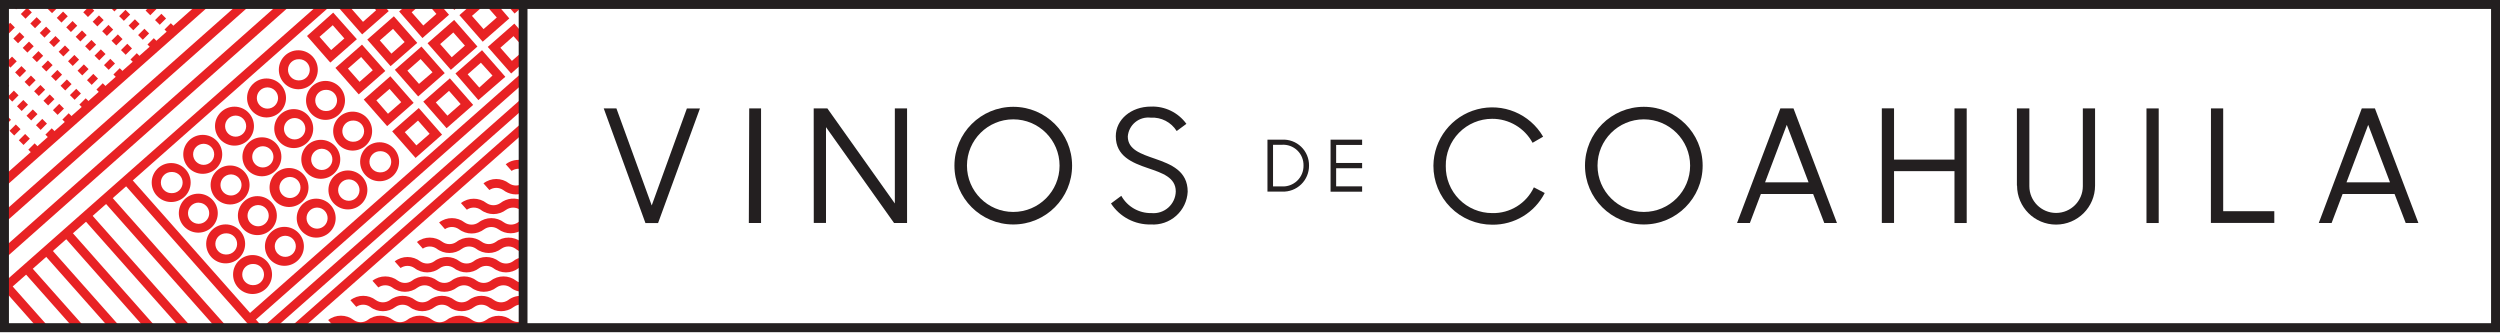
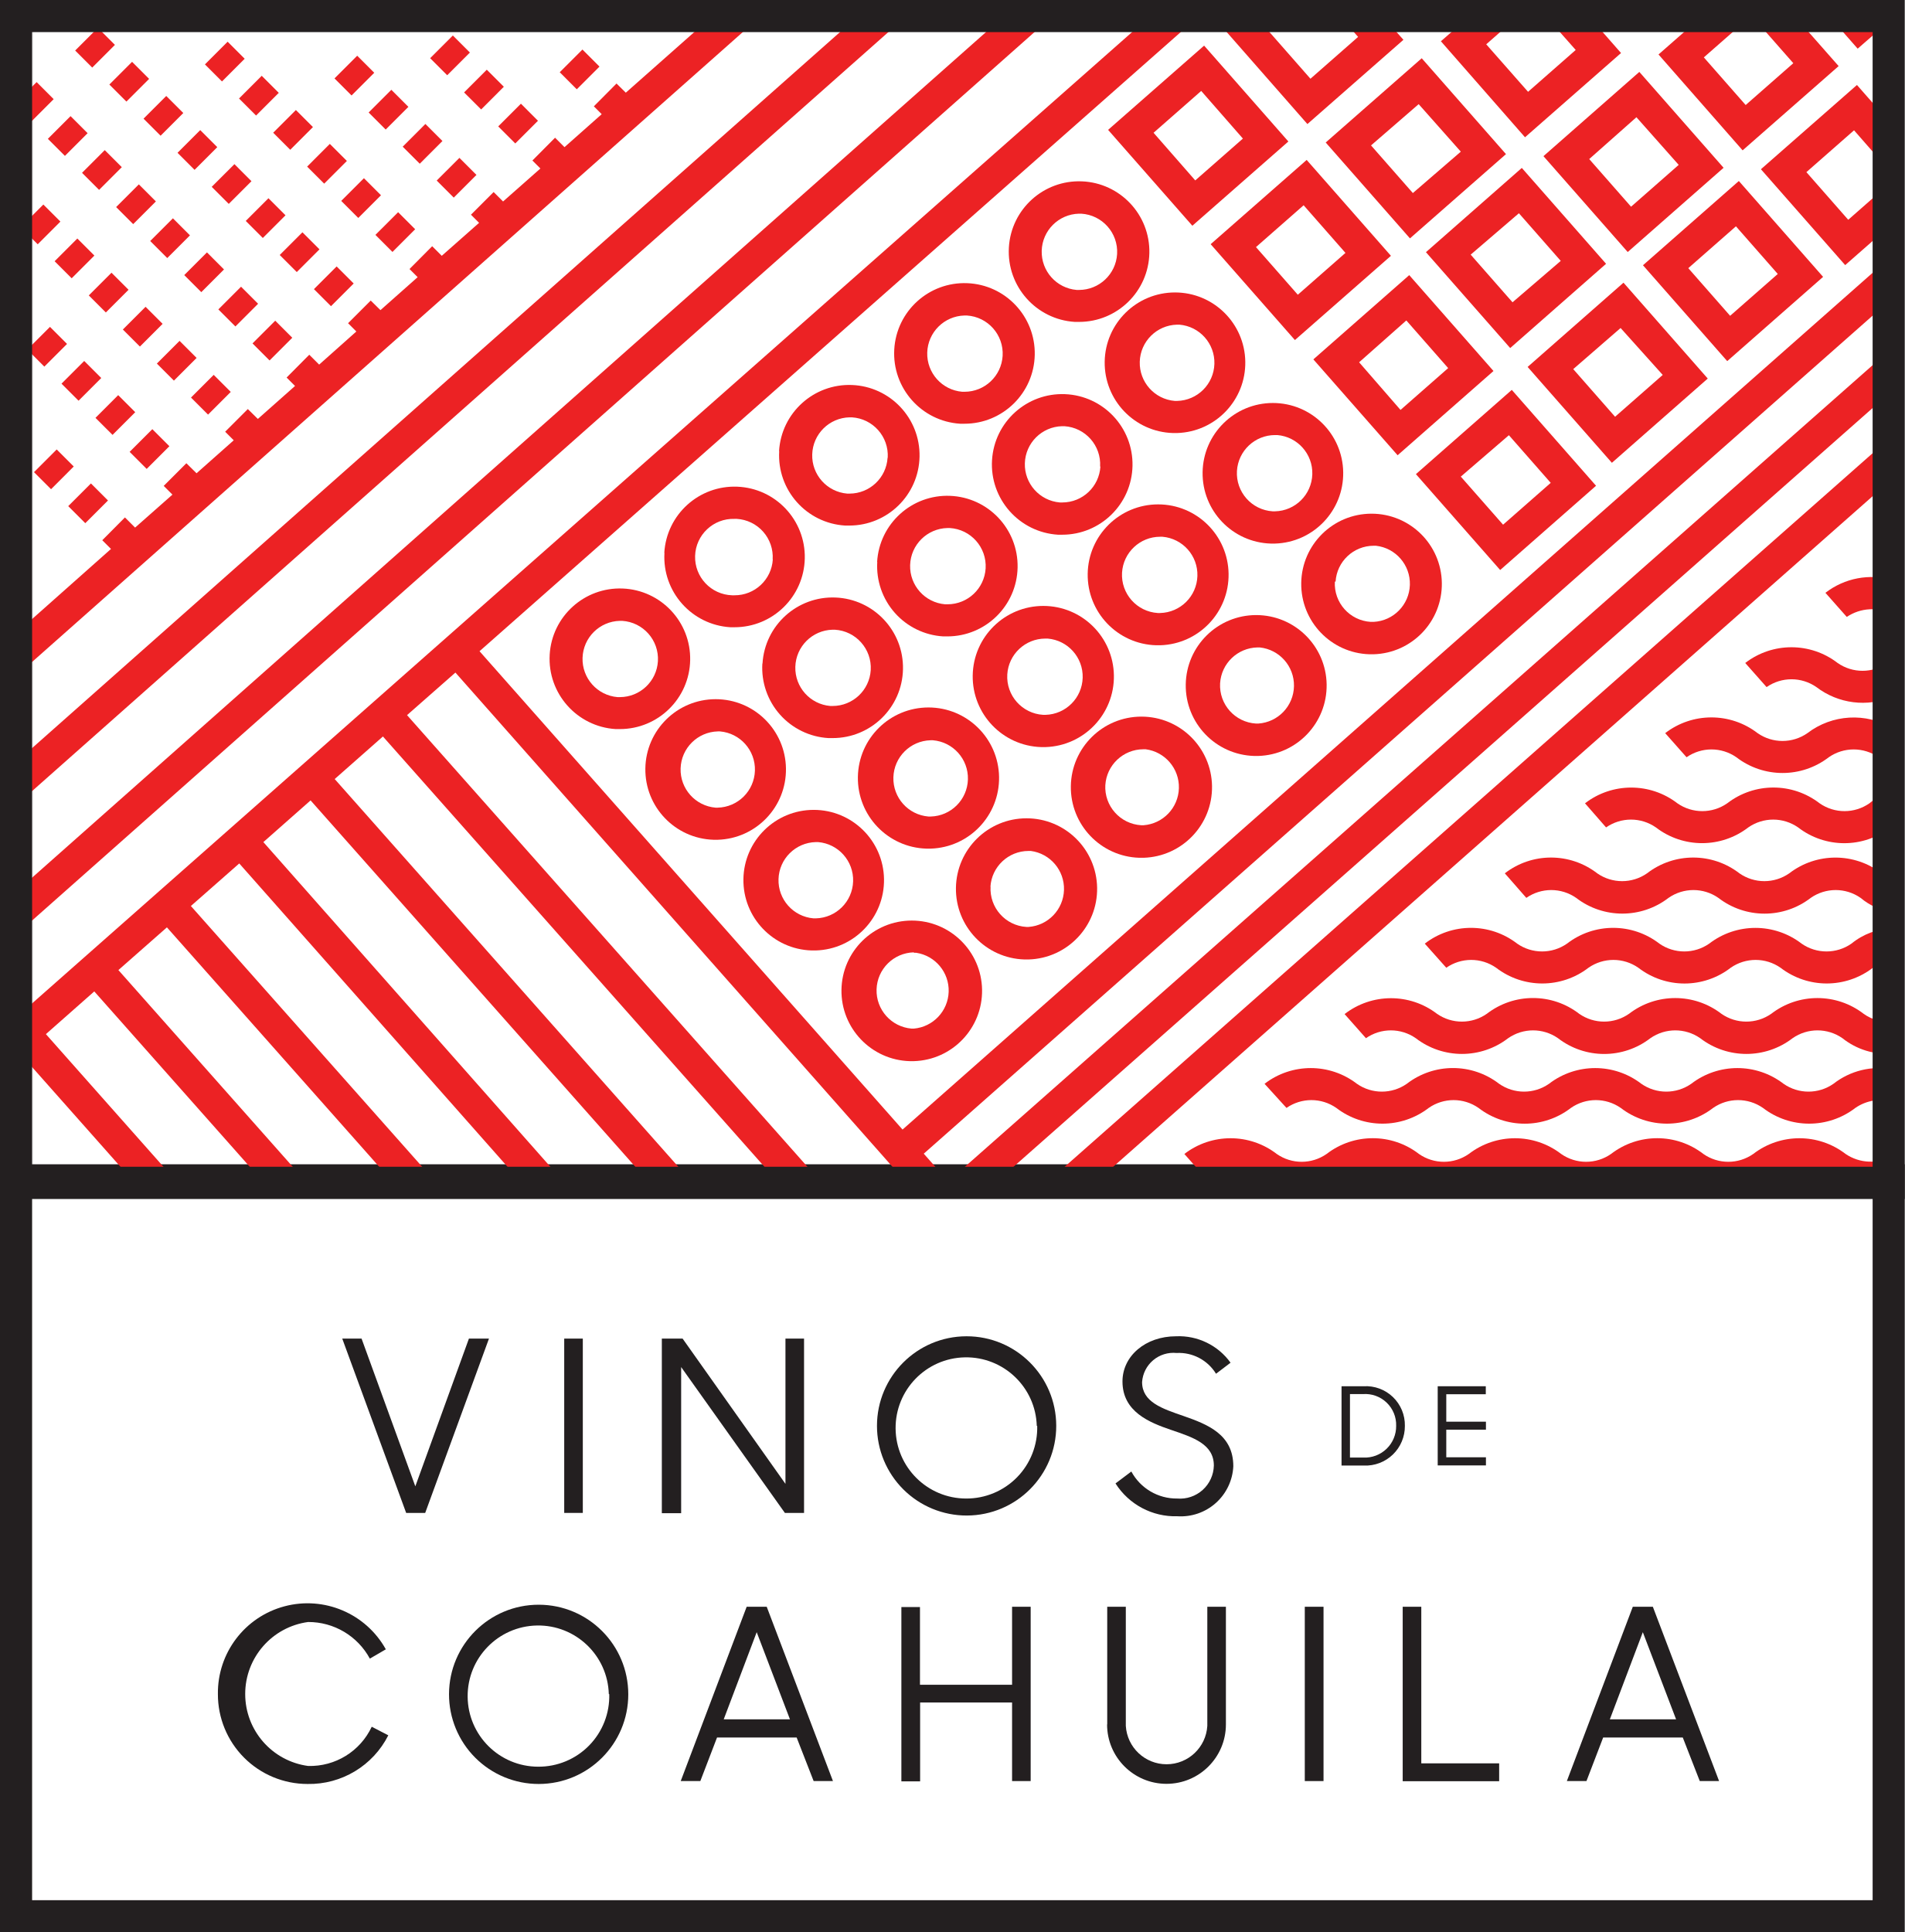
- <svg xmlns="http://www.w3.org/2000/svg" id="Layer_1" data-name="Layer 1" viewBox="0 0 327.21 43.48">
+ <svg xmlns="http://www.w3.org/2000/svg" id="Layer_1" data-name="Layer 1" viewBox="0 0 131.13 133">
  <defs>
-     <style>.cls-1{fill:#fff;}.cls-2{fill:#e82224;}.cls-3{fill:#231f20;}</style>
+     <style>.cls-1{fill:#fff;}.cls-2{fill:#231f20;}.cls-3{fill:#ec2224;}</style>
  </defs>
-   <rect class="cls-1" x="0.46" y="0.47" width="68.02" height="42.3" />
-   <polygon class="cls-2" points="25.99 0.44 0.31 23.2 0.31 24.76 27.74 0.44 25.99 0.44" />
-   <polygon class="cls-2" points="31.27 0.44 0.31 27.88 0.31 29.44 33.02 0.44 31.27 0.44" />
-   <polygon class="cls-2" points="36.56 0.44 0.31 32.58 0.31 33.7 0.53 33.94 38.32 0.44 36.56 0.44" />
-   <polygon class="cls-2" points="41.86 0.44 0.31 37.14 0.31 38.69 43.62 0.44 41.86 0.44" />
-   <polygon class="cls-2" points="68.48 9.37 32.38 41.26 33.15 42.13 68.48 10.93 68.48 9.37" />
-   <polygon class="cls-2" points="35.8 43.13 68.48 14.28 68.48 12.72 34.04 43.13 35.8 43.13" />
-   <polygon class="cls-2" points="39.42 43.13 68.48 17.47 68.48 15.92 37.66 43.13 39.42 43.13" />
-   <polygon class="cls-2" points="6.66 43.13 1.29 37.08 0.42 37.85 5.1 43.13 6.66 43.13" />
-   <polygon class="cls-2" points="11.35 43.13 3.92 34.76 3.05 35.53 9.79 43.13 11.35 43.13" />
-   <polygon class="cls-2" points="16.04 43.13 6.53 32.41 5.66 33.18 14.48 43.13 16.04 43.13" />
-   <polygon class="cls-2" points="20.69 43.13 9.18 30.12 8.3 30.89 19.13 43.13 20.69 43.13" />
-   <polygon class="cls-2" points="25.32 43.13 11.69 27.76 10.82 28.53 23.77 43.13 25.32 43.13" />
-   <polygon class="cls-2" points="30.01 43.13 14.39 25.52 13.52 26.29 28.45 43.13 30.01 43.13" />
-   <polygon class="cls-2" points="34.65 43.13 17.01 23.2 16.14 23.97 33.09 43.13 34.65 43.13" />
-   <polygon class="cls-2" points="0.82 15.06 0.31 15.57 0.31 16.19 0.62 16.5 1.44 15.68 0.82 15.06" />
-   <rect class="cls-2" x="4.24" y="19.16" width="1.17" height="0.87" transform="translate(-12.84 9.04) rotate(-45)" />
-   <rect class="cls-2" x="3" y="17.92" width="1.17" height="0.87" transform="translate(-12.33 7.81) rotate(-45)" />
-   <rect class="cls-2" x="1.77" y="16.69" width="1.17" height="0.87" transform="translate(-11.81 6.57) rotate(-45)" />
-   <rect class="cls-2" x="2.76" y="13.48" width="1.17" height="0.87" transform="translate(-9.26 6.33) rotate(-44.99)" />
-   <rect class="cls-2" x="1.52" y="12.25" width="1.17" height="0.87" transform="translate(-8.75 5.1) rotate(-45)" />
-   <polygon class="cls-2" points="0.58 10.62 0.31 10.89 0.31 12 0.37 12.06 1.2 11.24 0.58 10.62" />
-   <rect class="cls-2" x="5.23" y="15.96" width="1.17" height="0.87" transform="translate(-10.28 8.8) rotate(-45)" />
-   <rect class="cls-2" x="4" y="14.72" width="1.17" height="0.87" transform="translate(-9.77 7.57) rotate(-45)" />
-   <rect class="cls-2" x="6.47" y="17.19" width="1.17" height="0.87" transform="translate(-10.79 10.04) rotate(-45)" />
-   <rect class="cls-2" x="3.75" y="10.28" width="1.17" height="0.87" transform="translate(-6.7 6.1) rotate(-45)" />
-   <rect class="cls-2" x="1.28" y="7.81" width="1.17" height="0.87" transform="translate(-5.68 3.62) rotate(-45)" />
-   <rect class="cls-2" x="2.51" y="9.04" width="1.17" height="0.87" transform="translate(-6.19 4.86) rotate(-45)" />
-   <polygon class="cls-2" points="0.31 7.44 0.95 6.8 0.33 6.18 0.31 6.21 0.31 7.44" />
-   <rect class="cls-2" x="4.99" y="11.52" width="1.17" height="0.87" transform="translate(-7.21 7.33) rotate(-44.99)" />
-   <rect class="cls-2" x="7.46" y="13.99" width="1.17" height="0.87" transform="translate(-8.24 9.8) rotate(-44.99)" />
-   <rect class="cls-2" x="6.22" y="12.75" width="1.17" height="0.87" transform="translate(-7.73 8.57) rotate(-45)" />
-   <rect class="cls-2" x="8.7" y="15.22" width="1.17" height="0.87" transform="translate(-8.75 11.04) rotate(-45)" />
-   <rect class="cls-2" x="3.51" y="5.84" width="1.17" height="0.87" transform="translate(-3.64 4.62) rotate(-45)" />
-   <rect class="cls-2" x="1.03" y="3.37" width="1.17" height="0.87" transform="translate(-2.61 2.15) rotate(-45)" />
-   <rect class="cls-2" x="2.27" y="4.61" width="1.17" height="0.87" transform="translate(-3.12 3.39) rotate(-45)" />
-   <rect class="cls-2" x="7.21" y="9.55" width="1.17" height="0.87" transform="translate(-5.17 8.33) rotate(-45)" />
-   <rect class="cls-2" x="4.74" y="7.08" width="1.17" height="0.87" transform="translate(-4.15 5.86) rotate(-45)" />
-   <rect class="cls-2" x="9.69" y="12.02" width="1.17" height="0.87" transform="translate(-6.2 10.8) rotate(-45)" />
-   <rect class="cls-2" x="10.92" y="13.26" width="1.17" height="0.87" transform="translate(-6.71 12.04) rotate(-45.01)" />
-   <rect class="cls-2" x="5.98" y="8.31" width="1.17" height="0.87" transform="translate(-4.66 7.09) rotate(-44.99)" />
-   <rect class="cls-2" x="8.45" y="10.79" width="1.17" height="0.87" transform="translate(-5.68 9.57) rotate(-45)" />
-   <rect class="cls-2" x="5.73" y="3.88" width="1.17" height="0.87" transform="translate(-1.59 5.62) rotate(-45)" />
-   <rect class="cls-2" x="4.5" y="2.64" width="1.17" height="0.87" transform="translate(-1.08 4.39) rotate(-45)" />
-   <polygon class="cls-2" points="1.65 0.44 1.49 0.6 2.11 1.22 2.89 0.44 1.65 0.44" />
-   <rect class="cls-2" x="3.26" y="1.4" width="1.17" height="0.87" transform="translate(-0.57 3.15) rotate(-44.99)" />
-   <rect class="cls-2" x="6.97" y="5.11" width="1.17" height="0.87" transform="translate(-2.11 6.86) rotate(-45)" />
-   <rect class="cls-2" x="8.21" y="6.35" width="1.17" height="0.87" transform="translate(-2.62 8.09) rotate(-45)" />
-   <rect class="cls-2" x="9.44" y="7.58" width="1.17" height="0.87" transform="translate(-3.13 9.33) rotate(-44.99)" />
-   <rect class="cls-2" x="11.91" y="10.06" width="1.17" height="0.87" transform="translate(-4.15 11.8) rotate(-44.99)" />
-   <rect class="cls-2" x="13.15" y="11.29" width="1.17" height="0.87" transform="translate(-4.66 13.04) rotate(-45.01)" />
-   <rect class="cls-2" x="10.68" y="8.82" width="1.17" height="0.87" transform="translate(-3.64 10.57) rotate(-45)" />
-   <rect class="cls-2" x="9.2" y="3.14" width="1.17" height="0.87" transform="translate(-0.06 7.86) rotate(-44.99)" />
-   <rect class="cls-2" x="7.96" y="1.91" width="1.17" height="0.87" transform="translate(0.45 6.62) rotate(-45)" />
-   <polygon class="cls-2" points="6.86 0.44 6.19 1.11 6.81 1.72 7.64 0.9 7.18 0.44 6.86 0.44" />
-   <rect class="cls-2" x="10.43" y="4.38" width="1.17" height="0.87" transform="translate(-0.57 9.09) rotate(-45)" />
-   <rect class="cls-2" x="14.14" y="8.09" width="1.17" height="0.87" transform="translate(-2.11 12.8) rotate(-44.99)" />
-   <rect class="cls-2" x="15.38" y="9.32" width="1.17" height="0.87" transform="translate(-2.62 14.04) rotate(-45.01)" />
-   <rect class="cls-2" x="11.67" y="5.62" width="1.17" height="0.87" transform="translate(-1.09 10.33) rotate(-44.99)" />
-   <rect class="cls-2" x="12.91" y="6.85" width="1.17" height="0.87" transform="translate(-1.6 11.57) rotate(-45)" />
-   <rect class="cls-2" x="12.66" y="2.41" width="1.17" height="0.87" transform="translate(1.47 10.09) rotate(-45)" />
-   <rect class="cls-2" x="11.43" y="1.18" width="1.17" height="0.87" transform="translate(1.98 8.86) rotate(-45)" />
-   <polygon class="cls-2" points="9.72 0.44 10.28 0.99 10.82 0.44 9.72 0.44" />
-   <rect class="cls-2" x="16.37" y="6.12" width="1.17" height="0.87" transform="translate(-0.07 13.8) rotate(-44.99)" />
-   <rect class="cls-2" x="17.61" y="7.36" width="1.17" height="0.87" transform="translate(-0.58 15.04) rotate(-45.01)" />
-   <rect class="cls-2" x="13.9" y="3.65" width="1.17" height="0.87" transform="translate(0.96 11.33) rotate(-44.99)" />
-   <rect class="cls-2" x="15.13" y="4.89" width="1.17" height="0.87" transform="translate(0.44 12.57) rotate(-45)" />
-   <rect class="cls-2" x="17.36" y="2.92" width="1.17" height="0.87" transform="translate(2.49 13.56) rotate(-45)" />
-   <polygon class="cls-2" points="14.79 0.44 14.36 0.88 14.97 1.5 15.8 0.68 15.57 0.44 14.79 0.44" />
-   <rect class="cls-2" x="16.13" y="1.68" width="1.17" height="0.87" transform="translate(3 12.33) rotate(-45)" />
-   <rect class="cls-2" x="19.83" y="5.39" width="1.17" height="0.87" transform="translate(1.47 16.04) rotate(-45.01)" />
-   <rect class="cls-2" x="18.6" y="4.16" width="1.17" height="0.87" transform="translate(1.98 14.8) rotate(-45)" />
-   <rect class="cls-2" x="19.59" y="0.95" width="1.17" height="0.87" transform="translate(4.53 14.56) rotate(-45)" />
-   <rect class="cls-2" x="20.82" y="2.19" width="1.17" height="0.87" transform="translate(4.02 15.8) rotate(-44.99)" />
-   <rect class="cls-2" x="22.06" y="3.43" width="1.17" height="0.87" transform="translate(3.51 17.04) rotate(-45.01)" />
-   <path class="cls-2" d="M22.87,26.55h-.15a2.55,2.55,0,1,1,.15,0Zm0-3.93a1.38,1.38,0,0,0-.08,2.77h.08a1.38,1.38,0,0,0,.08-2.77Z" transform="translate(-0.39 -0.11)" />
-   <path class="cls-2" d="M27,22.86h-.15a2.55,2.55,0,1,1,.15,0Zm0-3.93a1.38,1.38,0,1,0,.09,0Z" transform="translate(-0.39 -0.11)" />
-   <path class="cls-2" d="M31.19,19.17H31a2.55,2.55,0,1,1,.16,0Zm0-3.93a1.38,1.38,0,1,0,.08,0Z" transform="translate(-0.39 -0.11)" />
-   <path class="cls-2" d="M35.35,15.48H35.2a2.55,2.55,0,1,1,.15,0Zm0-3.93a1.39,1.39,0,1,0,.09,0Z" transform="translate(-0.39 -0.11)" />
-   <path class="cls-2" d="M39.51,11.79h-.15a2.55,2.55,0,1,1,.15,0Zm0-3.93a1.38,1.38,0,0,0-.08,2.77h.08a1.38,1.38,0,0,0,.08-2.77Z" transform="translate(-0.39 -0.11)" />
-   <path class="cls-2" d="M26.42,30.56h-.15a2.55,2.55,0,1,1,.15,0Zm0-3.93a1.38,1.38,0,0,0-.08,2.77h.08a1.38,1.38,0,0,0,1-2.3,1.37,1.37,0,0,0-1-.46Z" transform="translate(-0.39 -0.11)" />
-   <path class="cls-2" d="M30.58,26.87h-.15a2.55,2.55,0,1,1,.15,0Zm0-3.93a1.38,1.38,0,1,0,.09,0Z" transform="translate(-0.39 -0.11)" />
-   <path class="cls-2" d="M34.75,23.18h-.16a2.55,2.55,0,1,1,.16,0Zm0-3.93a1.39,1.39,0,1,0,.08,0Z" transform="translate(-0.39 -0.11)" />
-   <path class="cls-2" d="M38.91,19.49h-.15a2.55,2.55,0,1,1,.15,0Zm0-3.93a1.4,1.4,0,1,0,.09,0Z" transform="translate(-0.39 -0.11)" />
-   <path class="cls-2" d="M43.07,15.8h-.15a2.55,2.55,0,1,1,.15,0Zm0-3.93A1.38,1.38,0,0,0,43,14.64h.08a1.38,1.38,0,0,0,.08-2.77Z" transform="translate(-0.39 -0.11)" />
-   <path class="cls-2" d="M30,34.58h-.15a2.55,2.55,0,1,1,.15,0Zm0-3.93a1.38,1.38,0,0,0-.08,2.77H30a1.38,1.38,0,0,0,.08-2.77Z" transform="translate(-0.39 -0.11)" />
-   <path class="cls-2" d="M34.13,30.88H34a2.55,2.55,0,1,1,.15,0Zm0-3.93a1.39,1.39,0,1,0,.09,0Z" transform="translate(-0.39 -0.11)" />
-   <path class="cls-2" d="M38.3,27.2h-.16a2.55,2.55,0,1,1,.16,0Zm0-3.93a1.38,1.38,0,1,0,.08,0Z" transform="translate(-0.39 -0.11)" />
-   <path class="cls-2" d="M42.46,23.51H42.3a2.55,2.55,0,1,1,.15,0Zm0-3.93a1.39,1.39,0,1,0,.09,0Z" transform="translate(-0.39 -0.11)" />
-   <path class="cls-2" d="M46.62,19.82h-.15a2.55,2.55,0,1,1,.15,0Zm0-3.93a1.38,1.38,0,0,0-.08,2.77h.08a1.38,1.38,0,0,0,.08-2.77Z" transform="translate(-0.39 -0.11)" />
-   <path class="cls-2" d="M33.52,38.59h-.15a2.55,2.55,0,1,1,.15,0Zm0-3.93a1.38,1.38,0,0,0-.08,2.77h.08a1.38,1.38,0,0,0,.08-2.77Z" transform="translate(-0.39 -0.11)" />
-   <path class="cls-2" d="M37.69,34.9h-.15a2.55,2.55,0,1,1,.15,0Zm0-3.93a1.38,1.38,0,1,0,.08,0Z" transform="translate(-0.39 -0.11)" />
-   <path class="cls-2" d="M41.85,31.21H41.7a2.55,2.55,0,1,1,.15,0Zm0-3.93a1.38,1.38,0,1,0,.08,0Z" transform="translate(-0.39 -0.11)" />
-   <path class="cls-2" d="M46,27.52h-.15a2.55,2.55,0,1,1,.15,0Zm0-3.93a1.4,1.4,0,1,0,.09,0Z" transform="translate(-0.39 -0.11)" />
-   <path class="cls-2" d="M50.17,23.83H50a2.55,2.55,0,1,1,.15,0Zm0-3.93a1.38,1.38,0,0,0-.08,2.77h.08a1.38,1.38,0,0,0,.08-2.77Z" transform="translate(-0.39 -0.11)" />
-   <path class="cls-2" d="M45.92,42.82a2.18,2.18,0,0,0,.74.42h1.86a2.18,2.18,0,0,0,.74-.42,1.6,1.6,0,0,1,1.8,0,2.19,2.19,0,0,0,.74.42h1.86a2.18,2.18,0,0,0,.74-.42,1.6,1.6,0,0,1,1.81,0,2.18,2.18,0,0,0,.74.42h1.86a2.18,2.18,0,0,0,.74-.42,1.6,1.6,0,0,1,1.81,0,2.18,2.18,0,0,0,.74.42H64a2.18,2.18,0,0,0,.74-.42,1.6,1.6,0,0,1,1.81,0,2.16,2.16,0,0,0,.75.42h1.59V42.09A1.63,1.63,0,0,1,67.31,42,2.74,2.74,0,0,0,64,42a1.6,1.6,0,0,1-1.81,0,2.74,2.74,0,0,0-3.35,0A1.6,1.6,0,0,1,57,42a2.74,2.74,0,0,0-3.35,0,1.59,1.59,0,0,1-1.8,0,2.74,2.74,0,0,0-3.35,0,1.6,1.6,0,0,1-1.81,0,2.74,2.74,0,0,0-3.35,0l.77.87A1.6,1.6,0,0,1,45.92,42.82Z" transform="translate(-0.39 -0.11)" />
-   <path class="cls-2" d="M68.88,38.86a2.65,2.65,0,0,0-2,.54,1.6,1.6,0,0,1-1.81,0,2.74,2.74,0,0,0-3.35,0,1.6,1.6,0,0,1-1.81,0,2.74,2.74,0,0,0-3.35,0,1.59,1.59,0,0,1-1.8,0,2.74,2.74,0,0,0-3.35,0,1.6,1.6,0,0,1-1.81,0,2.74,2.74,0,0,0-3.35,0l.77.87a1.6,1.6,0,0,1,1.81,0,2.74,2.74,0,0,0,3.35,0,1.6,1.6,0,0,1,1.8,0,2.74,2.74,0,0,0,3.35,0,1.6,1.6,0,0,1,1.81,0,2.74,2.74,0,0,0,3.35,0,1.6,1.6,0,0,1,1.81,0,2.74,2.74,0,0,0,3.35,0A1.56,1.56,0,0,1,68.88,40Z" transform="translate(-0.39 -0.11)" />
-   <path class="cls-2" d="M68.88,37.14a1.41,1.41,0,0,1-.92-.28,2.74,2.74,0,0,0-3.35,0,1.6,1.6,0,0,1-1.81,0,2.74,2.74,0,0,0-3.35,0,1.59,1.59,0,0,1-1.8,0,2.74,2.74,0,0,0-3.35,0,1.6,1.6,0,0,1-1.81,0,2.74,2.74,0,0,0-3.35,0l.77.87a1.6,1.6,0,0,1,1.81,0,2.74,2.74,0,0,0,3.35,0,1.6,1.6,0,0,1,1.8,0,2.74,2.74,0,0,0,3.35,0,1.6,1.6,0,0,1,1.81,0,2.74,2.74,0,0,0,3.35,0,1.6,1.6,0,0,1,1.81,0,2.55,2.55,0,0,0,1.69.57Z" transform="translate(-0.39 -0.11)" />
-   <path class="cls-2" d="M68.88,33.77a2.44,2.44,0,0,0-1.36.55,1.6,1.6,0,0,1-1.81,0,2.74,2.74,0,0,0-3.35,0,1.59,1.59,0,0,1-1.8,0,2.74,2.74,0,0,0-3.35,0,1.6,1.6,0,0,1-1.81,0,2.74,2.74,0,0,0-3.35,0l.77.87a1.6,1.6,0,0,1,1.81,0,2.74,2.74,0,0,0,3.35,0,1.6,1.6,0,0,1,1.8,0,2.74,2.74,0,0,0,3.35,0,1.6,1.6,0,0,1,1.81,0,2.74,2.74,0,0,0,3.35,0,1.2,1.2,0,0,1,.59-.25Z" transform="translate(-0.39 -0.11)" />
-   <path class="cls-2" d="M68.88,31.93a1,1,0,0,1-.26-.15,2.74,2.74,0,0,0-3.35,0,1.6,1.6,0,0,1-1.8,0,2.74,2.74,0,0,0-3.35,0,1.6,1.6,0,0,1-1.81,0,2.74,2.74,0,0,0-3.35,0l.77.87a1.6,1.6,0,0,1,1.8,0,2.74,2.74,0,0,0,3.35,0,1.59,1.59,0,0,1,1.8,0,2.74,2.74,0,0,0,3.35,0,1.6,1.6,0,0,1,1.81,0,2.31,2.31,0,0,0,1,.49Z" transform="translate(-0.39 -0.11)" />
-   <path class="cls-2" d="M68.88,28.83a2.17,2.17,0,0,0-.71.4,1.6,1.6,0,0,1-1.8,0,2.74,2.74,0,0,0-3.35,0,1.6,1.6,0,0,1-1.81,0,2.74,2.74,0,0,0-3.35,0l.77.87a1.6,1.6,0,0,1,1.81,0,2.74,2.74,0,0,0,3.35,0,1.59,1.59,0,0,1,1.8,0,2.75,2.75,0,0,0,3.28,0Z" transform="translate(-0.39 -0.11)" />
-   <path class="cls-2" d="M68.88,26.42a2.78,2.78,0,0,0-3,.27,1.6,1.6,0,0,1-1.81,0,2.74,2.74,0,0,0-3.35,0l.77.87a1.6,1.6,0,0,1,1.81,0,2.74,2.74,0,0,0,3.35,0,1.6,1.6,0,0,1,1.8,0,2,2,0,0,0,.38.26Z" transform="translate(-0.39 -0.11)" />
-   <path class="cls-2" d="M68.88,24.11l-.05,0a1.6,1.6,0,0,1-1.81,0,2.74,2.74,0,0,0-3.35,0l.77.87a1.6,1.6,0,0,1,1.81,0,2.76,2.76,0,0,0,2.63.41Z" transform="translate(-0.39 -0.11)" />
-   <path class="cls-2" d="M68.88,21.11a2.71,2.71,0,0,0-2.3.5l.77.87a1.63,1.63,0,0,1,1.53-.16Z" transform="translate(-0.39 -0.11)" />
-   <path class="cls-2" d="M54.78,20.78,51.72,17.3l3.48-3.05,3.05,3.48Zm-1.41-3.37,1.52,1.73,1.73-1.52-1.52-1.73Z" transform="translate(-0.39 -0.11)" />
-   <path class="cls-2" d="M58.84,16.89l-3.05-3.48,3.48-3.05,3.05,3.48Zm-1.41-3.37,1.52,1.73,1.73-1.52L59.16,12Z" transform="translate(-0.39 -0.11)" />
-   <path class="cls-2" d="M63,13.21,60,9.73l3.48-3.05,3.05,3.48ZM61.6,9.84l1.52,1.73L64.85,10,63.33,8.32Z" transform="translate(-0.39 -0.11)" />
-   <polygon class="cls-2" points="68.48 6.67 67 7.97 65.49 6.25 67.21 4.73 68.48 6.17 68.48 4.41 67.32 3.09 63.84 6.14 66.9 9.62 68.48 8.22 68.48 6.67" />
-   <path class="cls-2" d="M51.06,16.62,48,13.14l3.48-3.05,3.05,3.48Zm-1.41-3.37L51.17,15l1.73-1.52-1.52-1.73Z" transform="translate(-0.39 -0.11)" />
-   <path class="cls-2" d="M55.12,12.73,52.07,9.25,55.55,6.2,58.6,9.68ZM53.71,9.36l1.52,1.73L57,9.57,55.44,7.84Z" transform="translate(-0.39 -0.11)" />
-   <path class="cls-2" d="M59.4,9.25,56.35,5.77l3.48-3.05,3.05,3.48ZM58,5.88,59.51,7.6l1.73-1.52L59.72,4.36Z" transform="translate(-0.39 -0.11)" />
-   <path class="cls-2" d="M62.27.55,60.52,2.09l3.05,3.48,3.48-3.05-1.72-2Zm1.41,3.37L62.16,2.19,63.89.68,65.41,2.4Z" transform="translate(-0.39 -0.11)" />
-   <polygon class="cls-2" points="66.18 0.44 67.35 1.77 68.48 0.78 68.48 0.44 66.18 0.44" />
-   <path class="cls-2" d="M47.34,12.46,44.29,9l3.48-3.05L50.82,9.4ZM45.93,9.09l1.52,1.73L49.18,9.3,47.66,7.57Z" transform="translate(-0.39 -0.11)" />
-   <path class="cls-2" d="M51.51,8.77,48.46,5.29l3.48-3.05L55,5.72ZM50.1,5.4l1.52,1.73,1.73-1.52L51.83,3.89Z" transform="translate(-0.39 -0.11)" />
-   <polygon class="cls-2" points="55.91 0.44 57.12 1.82 55.4 3.34 53.88 1.61 55.21 0.44 53.44 0.44 52.24 1.5 55.29 4.98 58.77 1.93 57.47 0.44 55.91 0.44" />
-   <polygon class="cls-2" points="58.71 0.44 59.46 1.3 60.43 0.44 58.71 0.44" />
-   <path class="cls-2" d="M43.62,8.3,40.57,4.82,44,1.76,47.1,5.24ZM42.21,4.93l1.52,1.73,1.73-1.52L43.94,3.41Z" transform="translate(-0.39 -0.11)" />
-   <polygon class="cls-2" points="48.44 0.44 49.23 1.34 47.51 2.86 45.99 1.13 46.78 0.44 45.01 0.44 44.35 1.03 47.4 4.5 50.88 1.45 49.99 0.44 48.44 0.44" />
-   <rect class="cls-1" x="68.47" y="0.59" width="258.15" height="42.3" />
-   <path class="cls-3" d="M.39.11V43.58H327.61V.11Zm1.17,42.3V1.28H68.28V42.41Zm324.87,0h-257V1.28h257Z" transform="translate(-0.39 -0.11)" />
-   <path class="cls-3" d="M79.41,14.3h1.66L85.69,27l4.6-12.69H92l-5.48,15H84.87Z" transform="translate(-0.39 -0.11)" />
-   <path class="cls-3" d="M98.45,14.3H100v15h-1.6Z" transform="translate(-0.39 -0.11)" />
-   <path class="cls-3" d="M106.89,14.3h1.79l8.83,12.44V14.3h1.6v15h-1.7l-8.91-12.55V29.29h-1.6Z" transform="translate(-0.39 -0.11)" />
-   <path class="cls-3" d="M125.31,21.79a7.7,7.7,0,1,1,7.7,7.7A7.7,7.7,0,0,1,125.31,21.79Zm13.76,0a6.06,6.06,0,1,0-12.12,0,6.06,6.06,0,1,0,12.12,0Z" transform="translate(-0.39 -0.11)" />
-   <path class="cls-3" d="M145.8,26.74l1.35-1A4.42,4.42,0,0,0,151.1,28a2.91,2.91,0,0,0,3.18-2.83c0-1.85-1.79-2.42-3.66-3.06-2.05-.7-4.19-1.56-4.19-4.17,0-2.18,2-3.88,4.6-3.88a5.47,5.47,0,0,1,4.64,2.26l-1.27.94A3.74,3.74,0,0,0,151,15.51a2.69,2.69,0,0,0-3,2.46c0,1.72,1.72,2.28,3.57,2.92,2.07.72,4.27,1.58,4.27,4.31a4.52,4.52,0,0,1-4.81,4.29A6.07,6.07,0,0,1,145.8,26.74Z" transform="translate(-0.39 -0.11)" />
-   <path class="cls-3" d="M166.28,18.39h1.9a3.35,3.35,0,0,1,3.54,3.4,3.38,3.38,0,0,1-3.51,3.4h-1.93Zm.73.67v5.45h1.15A2.69,2.69,0,0,0,171,21.79a2.66,2.66,0,0,0-2.85-2.73Z" transform="translate(-0.39 -0.11)" />
-   <path class="cls-3" d="M174.54,18.39h4.13v.69h-3.4v2.36h3.4v.69h-3.4V24.5h3.4v.7h-4.13Z" transform="translate(-0.39 -0.11)" />
-   <path class="cls-3" d="M188,21.79A7.7,7.7,0,0,1,202.36,18l-1.38.8a6,6,0,0,0-5.3-3.14,6.07,6.07,0,0,0-6.06,6.18A6.07,6.07,0,0,0,195.69,28a5.86,5.86,0,0,0,5.46-3.37l1.42.74a7.61,7.61,0,0,1-6.88,4.15A7.7,7.7,0,0,1,188,21.79Z" transform="translate(-0.39 -0.11)" />
-   <path class="cls-3" d="M207.84,21.79a7.7,7.7,0,1,1,7.7,7.7A7.7,7.7,0,0,1,207.84,21.79Zm13.76,0a6.06,6.06,0,1,0-12.12,0,6.06,6.06,0,1,0,12.12,0Z" transform="translate(-0.39 -0.11)" />
-   <path class="cls-3" d="M233.41,14.3h1.72l5.69,15h-1.66l-1.46-3.8h-6.84l-1.44,3.8h-1.68Zm-2,9.67h5.69l-2.85-7.52Z" transform="translate(-0.39 -0.11)" />
-   <path class="cls-3" d="M256.2,22.51h-7.91v6.78h-1.6v-15h1.6V21h7.91V14.3h1.6v15h-1.6Z" transform="translate(-0.39 -0.11)" />
-   <path class="cls-3" d="M264.37,24.4V14.3H266V24.48a3.5,3.5,0,0,0,7,0V14.3h1.6V24.4a5.1,5.1,0,0,1-10.21,0Z" transform="translate(-0.39 -0.11)" />
-   <path class="cls-3" d="M281.33,14.3h1.6v15h-1.6Z" transform="translate(-0.39 -0.11)" />
-   <path class="cls-3" d="M289.77,14.3h1.6V27.75h6.69v1.54h-8.3Z" transform="translate(-0.39 -0.11)" />
-   <path class="cls-3" d="M309.51,14.3h1.72l5.69,15h-1.66l-1.46-3.8H307l-1.44,3.8h-1.68Zm-2,9.67h5.69l-2.85-7.52Z" transform="translate(-0.39 -0.11)" />
+   <rect class="cls-1" x="2.31" y="2.16" width="126.6" height="78.16" />
+   <rect class="cls-1" x="1.11" y="81.25" width="128.91" height="50.64" />
+   <path class="cls-2" d="M131.56,133.19H.44V80.34H131.56ZM2.65,131h126.7V82.55H2.65Z" transform="translate(-0.44 -0.19)" />
+   <path class="cls-2" d="M24,92.34h1.33l3.7,10.17,3.69-10.17H34.1l-4.39,12H28.4Z" transform="translate(-0.44 -0.19)" />
+   <path class="cls-2" d="M39.28,92.34h1.28v12H39.28Z" transform="translate(-0.44 -0.19)" />
+   <path class="cls-2" d="M46,92.34h1.43l7.08,10v-10h1.28v12H54.47L47.33,94.3v10.06H46Z" transform="translate(-0.44 -0.19)" />
+   <path class="cls-2" d="M60.81,98.35A6.17,6.17,0,1,1,67,104.52,6.17,6.17,0,0,1,60.81,98.35Zm11,0a4.86,4.86,0,1,0-4.86,5A4.87,4.87,0,0,0,71.84,98.35Z" transform="translate(-0.44 -0.19)" />
+   <path class="cls-2" d="M77.23,102.31l1.09-.82a3.54,3.54,0,0,0,3.16,1.86A2.33,2.33,0,0,0,84,101.08c0-1.48-1.43-1.94-2.93-2.45s-3.36-1.25-3.36-3.34c0-1.75,1.58-3.11,3.69-3.11A4.38,4.38,0,0,1,85.15,94l-1,.76a3,3,0,0,0-2.72-1.43,2.16,2.16,0,0,0-2.37,2c0,1.38,1.38,1.83,2.86,2.34,1.66.58,3.42,1.27,3.42,3.46a3.62,3.62,0,0,1-3.85,3.44A4.87,4.87,0,0,1,77.23,102.31Z" transform="translate(-0.44 -0.19)" />
+   <path class="cls-2" d="M92.79,95.62h1.52a2.68,2.68,0,0,1,2.84,2.73,2.71,2.71,0,0,1-2.82,2.73H92.79Zm.58.54v4.37h.92a2.16,2.16,0,0,0,2.26-2.18,2.13,2.13,0,0,0-2.29-2.19Z" transform="translate(-0.44 -0.19)" />
+   <path class="cls-2" d="M99.41,95.62h3.31v.55H100v1.89h2.73v.55H100v1.9h2.73v.56H99.41Z" transform="translate(-0.44 -0.19)" />
+   <path class="cls-2" d="M15.44,116.81A6.17,6.17,0,0,1,27,113.73l-1.1.64a4.81,4.81,0,0,0-4.25-2.52,5,5,0,0,0,0,9.91,4.69,4.69,0,0,0,4.38-2.7l1.14.59A6.1,6.1,0,0,1,21.61,123,6.17,6.17,0,0,1,15.44,116.81Z" transform="translate(-0.44 -0.19)" />
+   <path class="cls-2" d="M31.35,116.81A6.17,6.17,0,1,1,37.53,123,6.17,6.17,0,0,1,31.35,116.81Zm11,0a4.86,4.86,0,1,0-4.86,5A4.86,4.86,0,0,0,42.38,116.81Z" transform="translate(-0.44 -0.19)" />
+   <path class="cls-2" d="M51.84,110.8h1.38l4.56,12H56.45l-1.17-3H49.8l-1.15,3H47.3Zm-1.58,7.75h4.56l-2.29-6Z" transform="translate(-0.44 -0.19)" />
+   <path class="cls-2" d="M70.11,117.39H63.78v5.43H62.49v-12h1.28v5.35h6.34V110.8h1.28v12H70.11Z" transform="translate(-0.44 -0.19)" />
+   <path class="cls-2" d="M76.66,118.9v-8.1h1.28V119a2.81,2.81,0,0,0,5.61,0V110.8h1.28v8.1a4.09,4.09,0,0,1-8.18,0Z" transform="translate(-0.44 -0.19)" />
+   <path class="cls-2" d="M90.26,110.8h1.29v12H90.26Z" transform="translate(-0.44 -0.19)" />
+   <path class="cls-2" d="M97,110.8h1.28v10.78h5.36v1.23H97Z" transform="translate(-0.44 -0.19)" />
+   <path class="cls-2" d="M112.84,110.8h1.38l4.56,12h-1.33l-1.17-3H110.8l-1.15,3h-1.35Zm-1.58,7.75h4.56l-2.29-6Z" transform="translate(-0.44 -0.19)" />
+   <polygon class="cls-3" points="48.56 1.53 43.08 6.38 42.44 5.75 40.88 7.32 41.42 7.86 38.86 10.13 38.21 9.48 36.65 11.05 37.2 11.6 34.63 13.87 33.98 13.22 32.42 14.78 32.98 15.34 30.41 17.61 29.75 16.95 28.19 18.52 28.75 19.08 26.19 21.35 25.52 20.69 23.96 22.25 24.53 22.82 21.97 25.1 21.29 24.42 19.73 25.99 20.31 26.57 17.75 28.84 17.06 28.16 15.5 29.72 16.09 30.31 13.53 32.58 12.83 31.89 11.27 33.45 11.87 34.05 9.3 36.32 8.6 35.62 7.04 37.19 7.64 37.79 0.48 44.15 0.48 47.1 51.9 1.53 48.56 1.53" />
+   <polygon class="cls-3" points="58.59 1.53 0.48 53.03 0.48 55.99 61.92 1.53 58.59 1.53" />
+   <polygon class="cls-3" points="68.64 1.53 0.48 61.95 0.48 63.86 1 64.44 71.98 1.53 68.64 1.53" />
+   <polygon class="cls-3" points="33.01 44.83 82.05 1.53 78.7 1.53 0.48 70.6 0.48 73.56 1.5 72.66 9.71 81.92 12.67 81.92 3.16 71.19 6.49 68.25 18.61 81.92 21.57 81.92 8.15 66.78 11.49 63.84 27.52 81.92 30.48 81.92 13.14 62.37 16.47 59.44 36.35 81.92 39.3 81.92 18.13 57.97 21.38 55.1 45.15 81.92 48.11 81.92 23.04 53.63 26.36 50.7 54.04 81.92 57 81.92 28.02 49.23 31.35 46.3 62.85 81.92 67.96 81.92 130.29 26.87 130.29 23.92 65.28 81.33 63.59 79.42 130.29 20.51 130.29 17.56 62.13 77.76 33.01 44.83" />
+   <polygon class="cls-3" points="130.29 29.98 71.48 81.92 74.82 81.92 130.29 32.94 130.29 29.98" />
+   <rect class="cls-3" x="3.04" y="31.66" width="2.21" height="1.66" transform="translate(-22.2 12.27) rotate(-45.01)" />
+   <rect class="cls-3" x="5.39" y="34.01" width="2.21" height="1.66" transform="translate(-23.16 14.6) rotate(-44.99)" />
+   <rect class="cls-3" x="2.58" y="23.23" width="2.21" height="1.66" transform="translate(-16.37 9.46) rotate(-44.99)" />
+   <rect class="cls-3" x="4.93" y="25.58" width="2.21" height="1.66" transform="translate(-17.34 11.81) rotate(-45)" />
+   <rect class="cls-3" x="9.62" y="30.27" width="2.21" height="1.66" transform="translate(-19.28 16.5) rotate(-44.99)" />
+   <rect class="cls-3" x="7.27" y="27.93" width="2.21" height="1.66" transform="translate(-18.32 14.16) rotate(-45.01)" />
+   <rect class="cls-3" x="9.16" y="21.85" width="2.21" height="1.66" transform="translate(-13.47 13.71) rotate(-45)" />
+   <rect class="cls-3" x="6.81" y="19.5" width="2.21" height="1.66" transform="translate(-12.49 11.36) rotate(-44.99)" />
+   <rect class="cls-3" x="2.12" y="14.81" width="2.21" height="1.66" transform="translate(-10.55 6.67) rotate(-45)" />
+   <rect class="cls-3" x="4.46" y="17.15" width="2.21" height="1.66" transform="translate(-11.52 9.01) rotate(-45)" />
+   <rect class="cls-3" x="11.5" y="24.19" width="2.21" height="1.66" transform="translate(-14.44 16.06) rotate(-45.01)" />
+   <rect class="cls-3" x="13.85" y="26.54" width="2.21" height="1.66" transform="translate(-15.41 18.39) rotate(-44.99)" />
+   <rect class="cls-3" x="11.04" y="15.76" width="2.21" height="1.66" transform="translate(-8.61 13.25) rotate(-44.99)" />
+   <rect class="cls-3" x="4" y="8.72" width="2.21" height="1.66" transform="translate(-5.7 6.22) rotate(-45)" />
+   <rect class="cls-3" x="13.39" y="18.11" width="2.21" height="1.66" transform="translate(-9.59 15.6) rotate(-45)" />
+   <rect class="cls-3" x="18.08" y="22.81" width="2.21" height="1.66" transform="translate(-11.53 20.29) rotate(-44.99)" />
+   <rect class="cls-3" x="6.35" y="11.07" width="2.21" height="1.66" transform="translate(-6.67 8.56) rotate(-45)" />
+   <rect class="cls-3" x="1.65" y="6.38" width="2.21" height="1.66" transform="translate(-4.72 3.87) rotate(-45)" />
+   <rect class="cls-3" x="15.73" y="20.46" width="2.21" height="1.66" transform="translate(-10.56 17.96) rotate(-45.01)" />
+   <rect class="cls-3" x="8.69" y="13.42" width="2.21" height="1.66" transform="translate(-7.64 10.91) rotate(-45)" />
+   <rect class="cls-3" x="10.58" y="7.34" width="2.21" height="1.66" transform="translate(-2.79 10.46) rotate(-45)" />
+   <rect class="cls-3" x="8.23" y="4.99" width="2.21" height="1.66" transform="translate(-1.82 8.11) rotate(-45)" />
+   <rect class="cls-3" x="12.92" y="9.68" width="2.21" height="1.66" transform="translate(-3.76 12.81) rotate(-45)" />
+   <rect class="cls-3" x="22.31" y="19.07" width="2.21" height="1.66" transform="translate(-7.65 22.19) rotate(-44.99)" />
+   <rect class="cls-3" x="15.27" y="12.03" width="2.21" height="1.66" transform="translate(-4.73 15.15) rotate(-44.99)" />
+   <rect class="cls-3" x="19.96" y="16.72" width="2.21" height="1.66" transform="translate(-6.68 19.85) rotate(-45.01)" />
+   <rect class="cls-3" x="5.88" y="2.64" width="2.21" height="1.66" transform="translate(-0.85 5.77) rotate(-45)" />
+   <rect class="cls-3" x="17.62" y="14.38" width="2.21" height="1.66" transform="translate(-5.71 17.5) rotate(-45)" />
+   <rect class="cls-3" x="21.85" y="10.64" width="2.21" height="1.66" transform="translate(-1.83 19.4) rotate(-45.01)" />
+   <rect class="cls-3" x="24.19" y="12.99" width="2.21" height="1.66" transform="translate(-2.8 21.75) rotate(-45)" />
+   <rect class="cls-3" x="19.5" y="8.3" width="2.21" height="1.66" transform="translate(-0.85 17.06) rotate(-45.01)" />
+   <rect class="cls-3" x="26.54" y="15.34" width="2.21" height="1.66" transform="translate(-3.77 24.09) rotate(-45)" />
+   <rect class="cls-3" x="14.81" y="3.6" width="2.21" height="1.66" transform="translate(1.09 12.36) rotate(-45)" />
+   <rect class="cls-3" x="17.15" y="5.95" width="2.21" height="1.66" transform="translate(0.12 14.7) rotate(-45)" />
+   <rect class="cls-3" x="28.42" y="9.26" width="2.21" height="1.66" transform="translate(1.08 23.65) rotate(-45.01)" />
+   <rect class="cls-3" x="30.77" y="11.6" width="2.21" height="1.66" transform="translate(0.1 25.98) rotate(-44.99)" />
+   <rect class="cls-3" x="26.08" y="6.91" width="2.21" height="1.66" transform="translate(2.05 21.3) rotate(-45)" />
+   <rect class="cls-3" x="23.73" y="4.56" width="2.21" height="1.66" transform="translate(3.02 18.95) rotate(-44.99)" />
+   <rect class="cls-3" x="30.31" y="3.18" width="2.21" height="1.66" transform="translate(5.93 23.19) rotate(-45)" />
+   <rect class="cls-3" x="35" y="7.87" width="2.21" height="1.66" transform="translate(3.98 27.88) rotate(-44.99)" />
+   <rect class="cls-3" x="32.65" y="5.52" width="2.21" height="1.66" transform="translate(4.96 25.55) rotate(-45.01)" />
+   <rect class="cls-3" x="39.23" y="4.14" width="2.21" height="1.66" transform="translate(7.86 29.78) rotate(-44.99)" />
+   <path class="cls-3" d="M38.28,45.26a4.85,4.85,0,0,0,4.54,5.12h.29a4.84,4.84,0,1,0-4.83-5.13Zm7.45.45a2.63,2.63,0,0,1-2.62,2.47h-.16a2.63,2.63,0,0,1,.16-5.25h.16a2.63,2.63,0,0,1,2.46,2.78Z" transform="translate(-0.44 -0.19)" />
+   <path class="cls-3" d="M46.18,38.25a4.84,4.84,0,0,0,4.54,5.12H51a4.84,4.84,0,1,0-4.83-5.13Zm7.46.45A2.63,2.63,0,0,1,51,41.17h-.16A2.63,2.63,0,0,1,51,35.91h.16A2.63,2.63,0,0,1,53.63,38.7Z" transform="translate(-0.44 -0.19)" />
+   <path class="cls-3" d="M54.08,31.25a4.84,4.84,0,0,0,4.54,5.12h.29a4.84,4.84,0,1,0-4.84-5.13Zm7.46.45a2.63,2.63,0,0,1-2.62,2.47h-.16a2.63,2.63,0,0,1,.16-5.25h.16a2.63,2.63,0,0,1,2.47,2.78Z" transform="translate(-0.44 -0.19)" />
+   <path class="cls-3" d="M62,24.24a4.85,4.85,0,0,0,4.54,5.12h.29A4.84,4.84,0,1,0,62,24.24Zm7.46.45a2.63,2.63,0,0,1-2.62,2.47h-.16a2.63,2.63,0,0,1,.15-5.25H67a2.63,2.63,0,0,1,2.46,2.78Z" transform="translate(-0.44 -0.19)" />
+   <path class="cls-3" d="M69.89,17.23a4.85,4.85,0,0,0,4.54,5.12h.29a4.84,4.84,0,1,0-4.83-5.13Zm7.45.45a2.63,2.63,0,0,1-2.62,2.47h-.16a2.63,2.63,0,0,1,.15-5.25h.16A2.63,2.63,0,0,1,77.34,17.68Z" transform="translate(-0.44 -0.19)" />
+   <path class="cls-3" d="M49.56,58h.29a4.84,4.84,0,1,0-.29,0Zm.29-7.46H50a2.63,2.63,0,0,1-.16,5.25H49.7a2.63,2.63,0,0,1,.16-5.25Z" transform="translate(-0.44 -0.19)" />
+   <path class="cls-3" d="M52.92,45.87A4.84,4.84,0,0,0,57.47,51h.29a4.84,4.84,0,1,0-4.83-5.13Zm7.46.45a2.63,2.63,0,0,1-2.62,2.47H57.6a2.63,2.63,0,0,1,.15-5.25h.16A2.63,2.63,0,0,1,60.38,46.32Z" transform="translate(-0.44 -0.19)" />
+   <path class="cls-3" d="M60.83,38.87A4.84,4.84,0,0,0,65.37,44h.29a4.84,4.84,0,1,0-4.84-5.13Zm7.46.45a2.63,2.63,0,0,1-2.62,2.47H65.5a2.63,2.63,0,0,1,.16-5.25h.16a2.63,2.63,0,0,1,2.47,2.78Z" transform="translate(-0.44 -0.19)" />
+   <path class="cls-3" d="M68.73,31.86A4.85,4.85,0,0,0,73.27,37h.29a4.84,4.84,0,1,0-4.83-5.13Zm7.46.45a2.63,2.63,0,0,1-2.62,2.47H73.4a2.63,2.63,0,0,1,.15-5.25h.16a2.63,2.63,0,0,1,2.46,2.78Z" transform="translate(-0.44 -0.19)" />
+   <path class="cls-3" d="M81.18,30h.29a4.84,4.84,0,1,0-.29,0Zm.29-7.46h.16a2.63,2.63,0,0,1-.16,5.25h-.16a2.63,2.63,0,0,1,.15-5.25Z" transform="translate(-0.44 -0.19)" />
+   <path class="cls-3" d="M56.31,65.62h.29a4.84,4.84,0,1,0-.29,0Zm.29-7.46h.16a2.63,2.63,0,0,1-.16,5.25h-.16a2.63,2.63,0,0,1,.16-5.25Z" transform="translate(-0.44 -0.19)" />
+   <path class="cls-3" d="M64.21,58.61h.29a4.86,4.86,0,1,0-.29,0Zm.29-7.46h.16a2.63,2.63,0,0,1-.15,5.25h-.16a2.63,2.63,0,0,1,.15-5.25Z" transform="translate(-0.44 -0.19)" />
+   <path class="cls-3" d="M72.41,51.62a4.86,4.86,0,1,0-.3,0Zm-2.63-5a2.63,2.63,0,0,1,2.62-2.47h.16a2.63,2.63,0,0,1-.15,5.25h-.16a2.63,2.63,0,0,1-2.47-2.78Z" transform="translate(-0.44 -0.19)" />
+   <path class="cls-3" d="M80.31,44.61a4.85,4.85,0,1,0-.29,0Zm-2.63-5a2.63,2.63,0,0,1,2.62-2.47h.16a2.63,2.63,0,0,1-.16,5.25h-.16A2.63,2.63,0,0,1,77.68,39.61Z" transform="translate(-0.44 -0.19)" />
+   <path class="cls-3" d="M88.21,37.61a4.84,4.84,0,1,0-.29,0Zm-2.62-5a2.63,2.63,0,0,1,2.62-2.47h.16a2.63,2.63,0,0,1-.16,5.25h-.16A2.63,2.63,0,0,1,85.59,32.61Z" transform="translate(-0.44 -0.19)" />
+   <path class="cls-3" d="M63.06,73.24h.29a4.84,4.84,0,1,0-.29,0Zm.29-7.46h.16A2.63,2.63,0,0,1,63.35,71h-.16a2.63,2.63,0,0,1,.16-5.25Z" transform="translate(-0.44 -0.19)" />
+   <path class="cls-3" d="M71.25,66.24a4.86,4.86,0,1,0-.29,0Zm-2.63-5a2.63,2.63,0,0,1,2.62-2.47h.16A2.63,2.63,0,0,1,71.25,64h-.16a2.63,2.63,0,0,1-2.46-2.78Z" transform="translate(-0.44 -0.19)" />
+   <path class="cls-3" d="M79.16,59.24a4.86,4.86,0,1,0-.29,0Zm-2.63-5a2.63,2.63,0,0,1,2.62-2.47h.16A2.63,2.63,0,0,1,79.16,57H79a2.63,2.63,0,0,1-2.47-2.78Z" transform="translate(-0.44 -0.19)" />
+   <path class="cls-3" d="M87.06,52.23a4.85,4.85,0,1,0-.29,0Zm-2.63-5A2.63,2.63,0,0,1,87,44.76h.16A2.63,2.63,0,0,1,87.06,50H86.9A2.63,2.63,0,0,1,84.43,47.23Z" transform="translate(-0.44 -0.19)" />
+   <path class="cls-3" d="M95,45.23a4.84,4.84,0,1,0-.29,0Zm-2.62-5A2.63,2.63,0,0,1,95,37.76h.16A2.63,2.63,0,0,1,95,43H94.8A2.63,2.63,0,0,1,92.33,40.23Z" transform="translate(-0.44 -0.19)" />
+   <path class="cls-3" d="M130.73,79.76a3.07,3.07,0,0,1-3.24-.13,5.21,5.21,0,0,0-6.36,0,3,3,0,0,1-3.43,0,5.2,5.2,0,0,0-6.36,0,3,3,0,0,1-3.43,0,5.21,5.21,0,0,0-6.36,0,3,3,0,0,1-3.43,0,5.2,5.2,0,0,0-6.36,0,3,3,0,0,1-3.43,0,5.21,5.21,0,0,0-6.36,0l1.47,1.66a3,3,0,0,1,3.43,0,4.18,4.18,0,0,0,1.49.82h3.38a4.19,4.19,0,0,0,1.49-.82,3,3,0,0,1,3.43,0,4.18,4.18,0,0,0,1.49.82h3.39a4.17,4.17,0,0,0,1.49-.82,3,3,0,0,1,3.43,0,4.18,4.18,0,0,0,1.49.82h3.38a4.17,4.17,0,0,0,1.49-.82,3,3,0,0,1,3.43,0,4.18,4.18,0,0,0,1.49.82h3.38a4.18,4.18,0,0,0,1.49-.82,3,3,0,0,1,3.43,0,4.18,4.18,0,0,0,1.49.82h3.22Z" transform="translate(-0.44 -0.19)" />
+   <path class="cls-3" d="M130.73,73.8a5.1,5.1,0,0,0-4.08,1,3,3,0,0,1-3.43,0,5.21,5.21,0,0,0-6.36,0,3,3,0,0,1-3.43,0,5.21,5.21,0,0,0-6.36,0,3,3,0,0,1-3.43,0,5.2,5.2,0,0,0-6.36,0,3,3,0,0,1-3.43,0,5.21,5.21,0,0,0-6.36,0L89,76.46a3,3,0,0,1,3.43,0,5.21,5.21,0,0,0,6.36,0,3,3,0,0,1,3.43,0,5.2,5.2,0,0,0,6.36,0,3,3,0,0,1,3.43,0,5.21,5.21,0,0,0,6.36,0,3,3,0,0,1,3.43,0,5.21,5.21,0,0,0,6.36,0,3.05,3.05,0,0,1,2.62-.41Z" transform="translate(-0.44 -0.19)" />
+   <path class="cls-3" d="M130.73,70.49a2.81,2.81,0,0,1-2-.51,5.21,5.21,0,0,0-6.36,0,3,3,0,0,1-3.43,0,5.21,5.21,0,0,0-6.36,0,3,3,0,0,1-3.43,0,5.2,5.2,0,0,0-6.36,0,3,3,0,0,1-3.43,0A5.21,5.21,0,0,0,93,70l1.47,1.66a3,3,0,0,1,3.43,0,5.21,5.21,0,0,0,6.36,0,3,3,0,0,1,3.43,0,5.2,5.2,0,0,0,6.36,0,3,3,0,0,1,3.43,0,5.21,5.21,0,0,0,6.36,0,3,3,0,0,1,3.43,0,4.92,4.92,0,0,0,3.46,1.06Z" transform="translate(-0.44 -0.19)" />
+   <path class="cls-3" d="M130.73,64.09a4.71,4.71,0,0,0-2.84,1.06,3,3,0,0,1-3.43,0,5.21,5.21,0,0,0-6.36,0,3,3,0,0,1-3.43,0,5.2,5.2,0,0,0-6.36,0,3,3,0,0,1-3.43,0,5.2,5.2,0,0,0-6.36,0L100,66.81a3,3,0,0,1,3.43,0,5.21,5.21,0,0,0,6.36,0,3,3,0,0,1,3.43,0,5.2,5.2,0,0,0,6.36,0,3,3,0,0,1,3.43,0,5.21,5.21,0,0,0,6.36,0,2.45,2.45,0,0,1,1.38-.51Z" transform="translate(-0.44 -0.19)" />
+   <path class="cls-3" d="M130.73,60.71a2,2,0,0,1-.76-.4,5.21,5.21,0,0,0-6.36,0,3,3,0,0,1-3.43,0,5.2,5.2,0,0,0-6.36,0,3,3,0,0,1-3.43,0,5.2,5.2,0,0,0-6.36,0L105.51,62a3,3,0,0,1,3.43,0,5.21,5.21,0,0,0,6.36,0,3,3,0,0,1,3.43,0,5.2,5.2,0,0,0,6.36,0,3,3,0,0,1,3.43,0,4.49,4.49,0,0,0,2.22,1Z" transform="translate(-0.44 -0.19)" />
+   <path class="cls-3" d="M130.73,54.64a4.23,4.23,0,0,0-1.6.85,3,3,0,0,1-3.43,0,5.2,5.2,0,0,0-6.36,0,3,3,0,0,1-3.43,0,5.21,5.21,0,0,0-6.36,0L111,57.15a3,3,0,0,1,3.43,0,5.21,5.21,0,0,0,6.36,0,3,3,0,0,1,3.43,0,5.2,5.2,0,0,0,6.36,0l.14-.09Z" transform="translate(-0.44 -0.19)" />
+   <path class="cls-3" d="M130.73,50.32a5.25,5.25,0,0,0-5.87.34,3,3,0,0,1-3.43,0,5.21,5.21,0,0,0-6.36,0l1.47,1.66a3,3,0,0,1,3.43,0,5.21,5.21,0,0,0,6.36,0,3,3,0,0,1,3.43,0,3.94,3.94,0,0,0,1,.61Z" transform="translate(-0.44 -0.19)" />
+   <path class="cls-3" d="M130.73,45.58a3.69,3.69,0,0,0-.36.25,3,3,0,0,1-3.43,0,5.21,5.21,0,0,0-6.36,0l1.47,1.66a3,3,0,0,1,3.43,0,5.25,5.25,0,0,0,5.25.66Z" transform="translate(-0.44 -0.19)" />
+   <path class="cls-3" d="M130.73,40.12a5.19,5.19,0,0,0-4.63.88l1.47,1.66a3.09,3.09,0,0,1,3.16-.18Z" transform="translate(-0.44 -0.19)" />
+   <path class="cls-3" d="M110.31,33.63l-5.8-6.6-6.6,5.8,5.8,6.6Zm-6-3.48,2.88,3.28-3.28,2.88L101,33Z" transform="translate(-0.44 -0.19)" />
+   <path class="cls-3" d="M118,26.25l-5.8-6.6-6.6,5.8,5.8,6.6Zm-6-3.48L114.9,26l-3.28,2.88-2.88-3.28Z" transform="translate(-0.44 -0.19)" />
+   <path class="cls-3" d="M125.94,19.25l-5.8-6.6-6.6,5.8,5.8,6.6Zm-6-3.48,2.88,3.28-3.28,2.88-2.88-3.28Z" transform="translate(-0.44 -0.19)" />
+   <polygon class="cls-3" points="130.29 12.44 127.23 15.13 124.35 11.85 127.63 8.97 130.29 12.01 130.29 8.65 127.83 5.85 121.22 11.65 127.02 18.25 130.29 15.38 130.29 12.44" />
+   <path class="cls-3" d="M103.25,25.73l-5.8-6.6-6.6,5.8,5.8,6.6Zm-6-3.48,2.88,3.28-3.28,2.88L94,25.13Z" transform="translate(-0.44 -0.19)" />
+   <path class="cls-3" d="M111,18.35l-5.8-6.6-6.6,5.8,5.8,6.6Zm-6-3.48,2.88,3.28L104.56,21l-2.88-3.28Z" transform="translate(-0.44 -0.19)" />
+   <path class="cls-3" d="M119.09,11.74l-5.8-6.6-6.6,5.8,5.8,6.6Zm-6-3.48L116,11.54l-3.28,2.88-2.88-3.28Z" transform="translate(-0.44 -0.19)" />
+   <polygon class="cls-3" points="120.97 1.53 123.45 4.35 120.17 7.23 117.29 3.95 120.05 1.53 116.7 1.53 114.17 3.75 119.96 10.35 126.57 4.55 123.91 1.53 120.97 1.53" />
+   <polygon class="cls-3" points="126.28 1.53 127.88 3.35 129.97 1.53 126.28 1.53" />
+   <path class="cls-3" d="M83.78,17l5.8,6.6,6.61-5.8-5.8-6.6Zm6,3.48-2.88-3.28,3.28-2.88,2.88,3.28Z" transform="translate(-0.44 -0.19)" />
+   <path class="cls-3" d="M91.7,10l5.8,6.6,6.61-5.8-5.8-6.6Zm6,3.48-2.88-3.28L98.1,7.36,101,10.63Z" transform="translate(-0.44 -0.19)" />
+   <polygon class="cls-3" points="106.78 1.53 108.47 3.44 105.19 6.32 102.31 3.05 104.04 1.53 100.69 1.53 99.19 2.84 104.98 9.45 111.59 3.65 109.73 1.53 106.78 1.53" />
+   <path class="cls-3" d="M76.72,9.13l5.8,6.6,6.61-5.8-5.8-6.6Zm6,3.48L79.85,9.33l3.28-2.88L86,9.73Z" transform="translate(-0.44 -0.19)" />
+   <polygon class="cls-3" points="92.6 1.53 93.49 2.54 90.21 5.42 87.33 2.14 88.03 1.53 84.68 1.53 84.21 1.94 90 8.54 96.61 2.74 95.54 1.53 92.6 1.53" />
+   <path class="cls-2" d="M131.56,82.73H.44V.19H131.56ZM2.65,80.51h126.7V2.4H2.65Z" transform="translate(-0.44 -0.19)" />
</svg>
